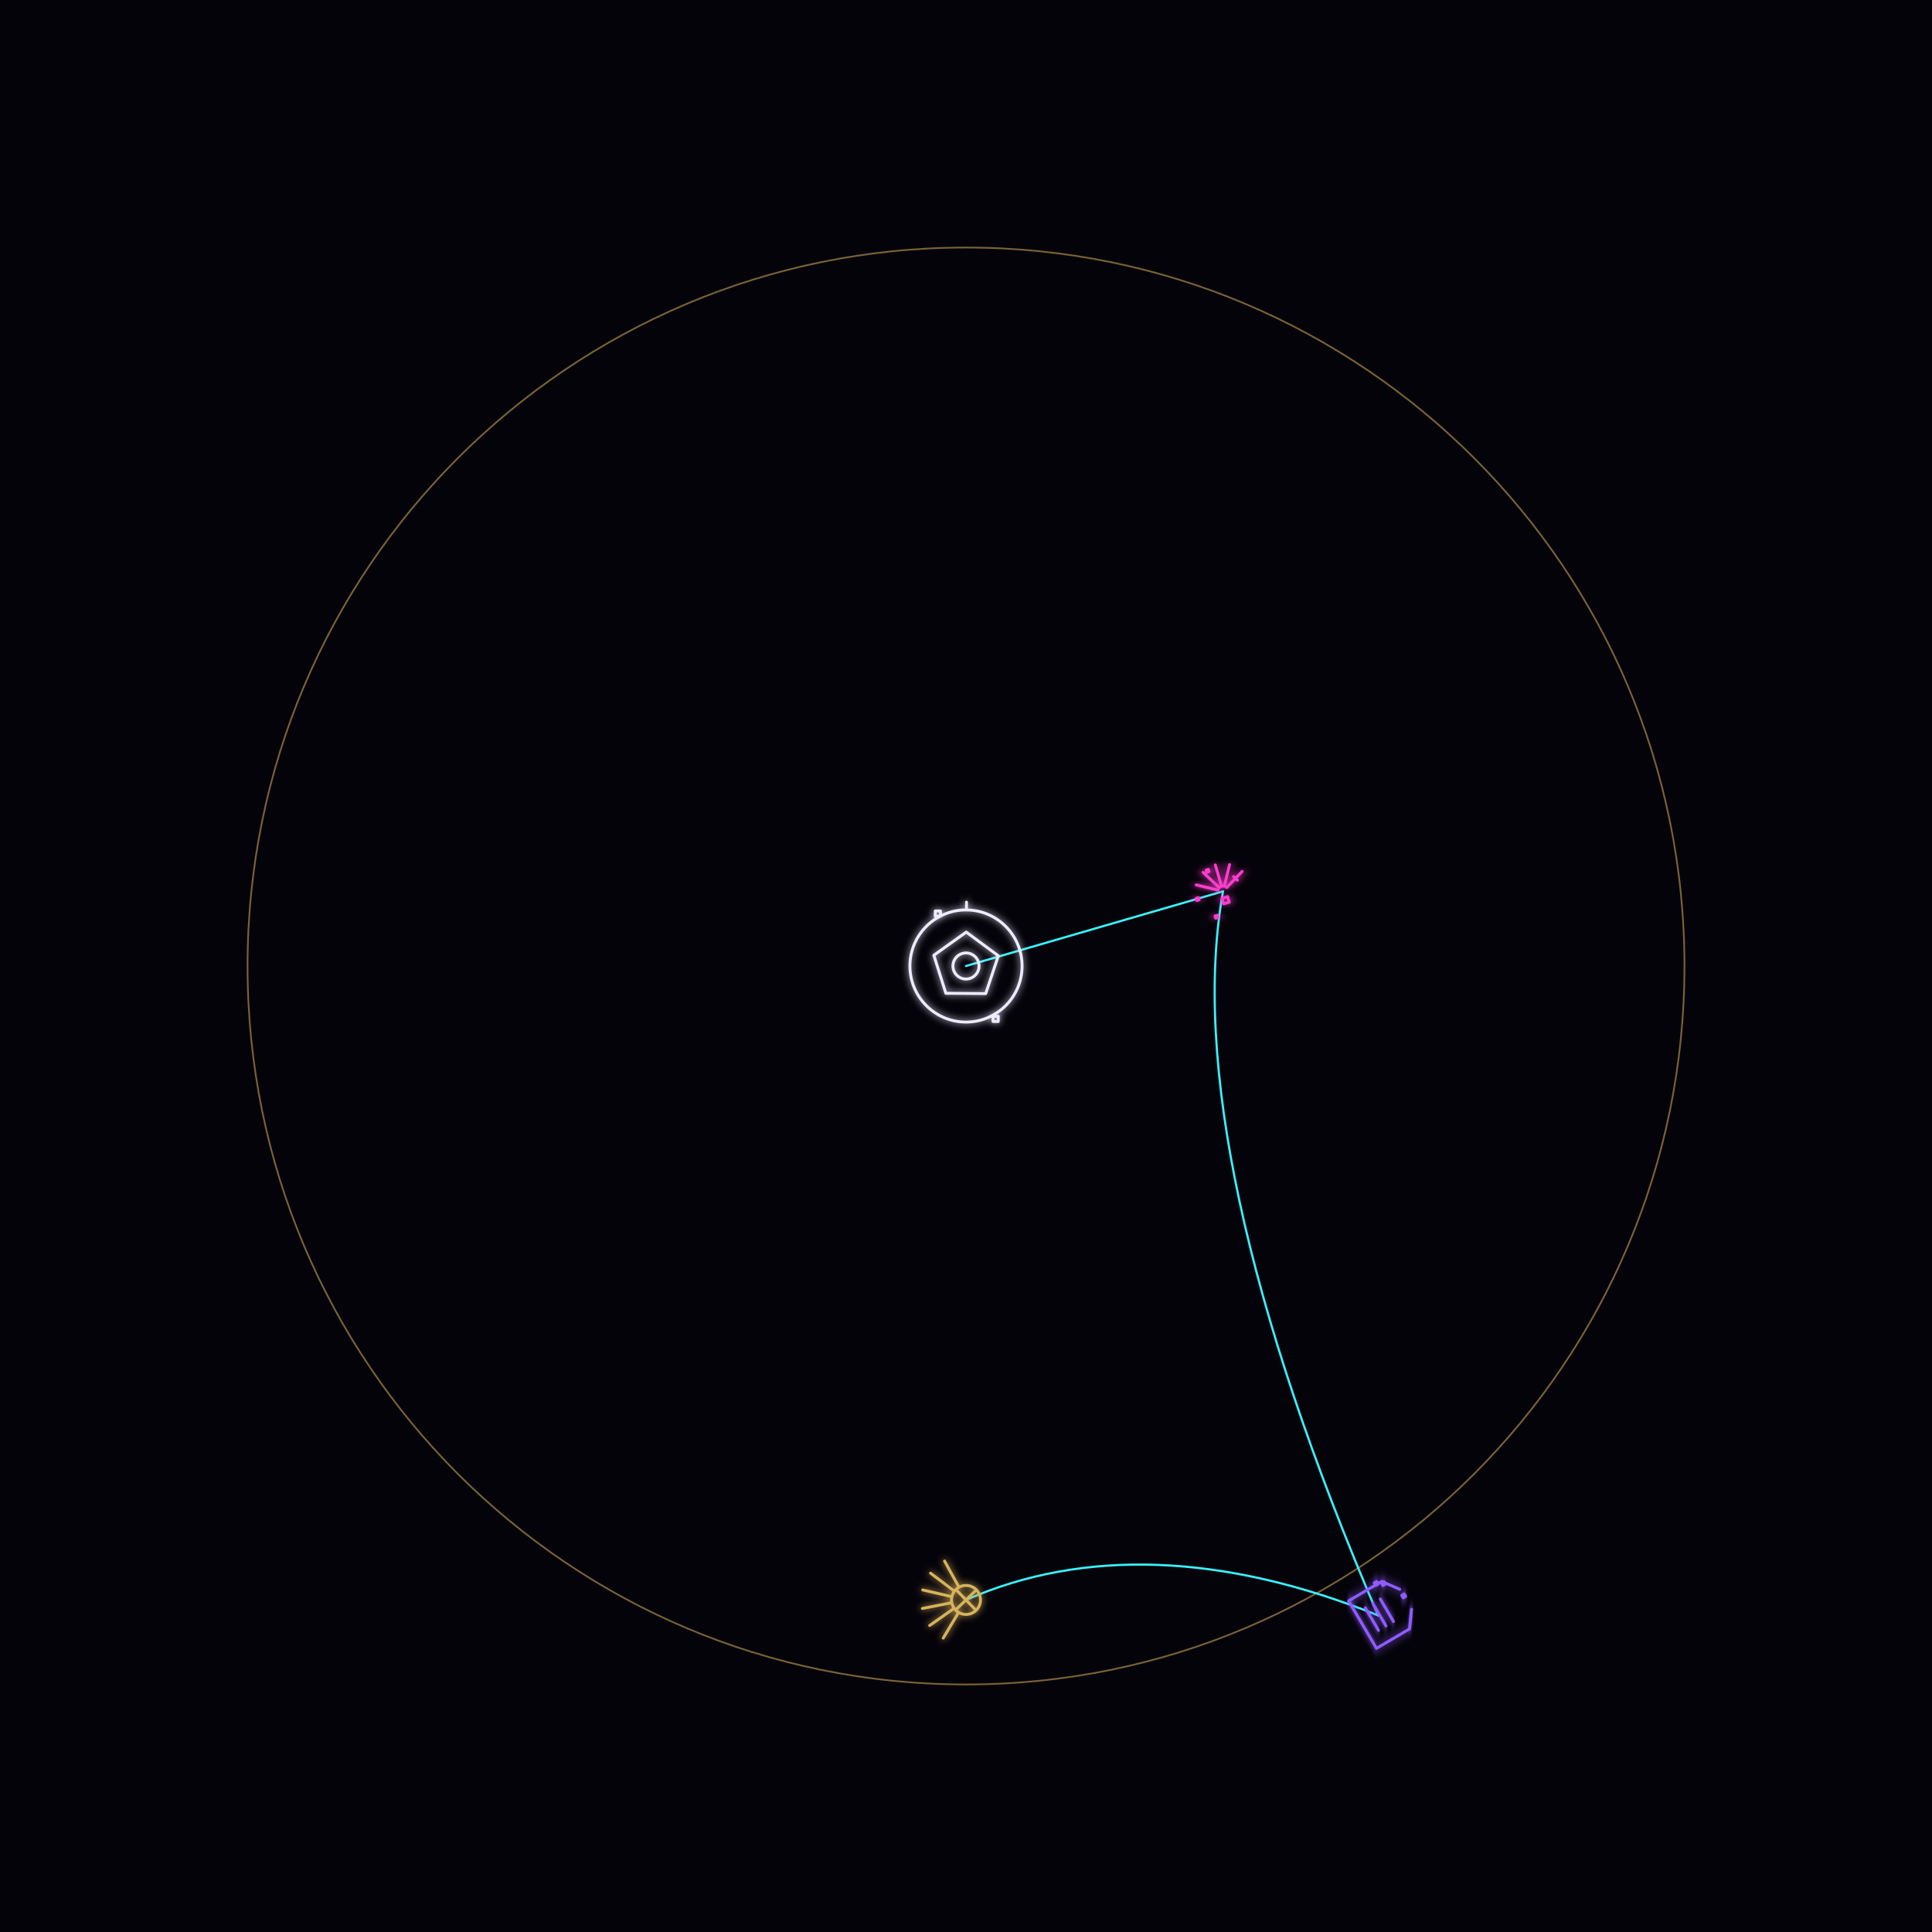
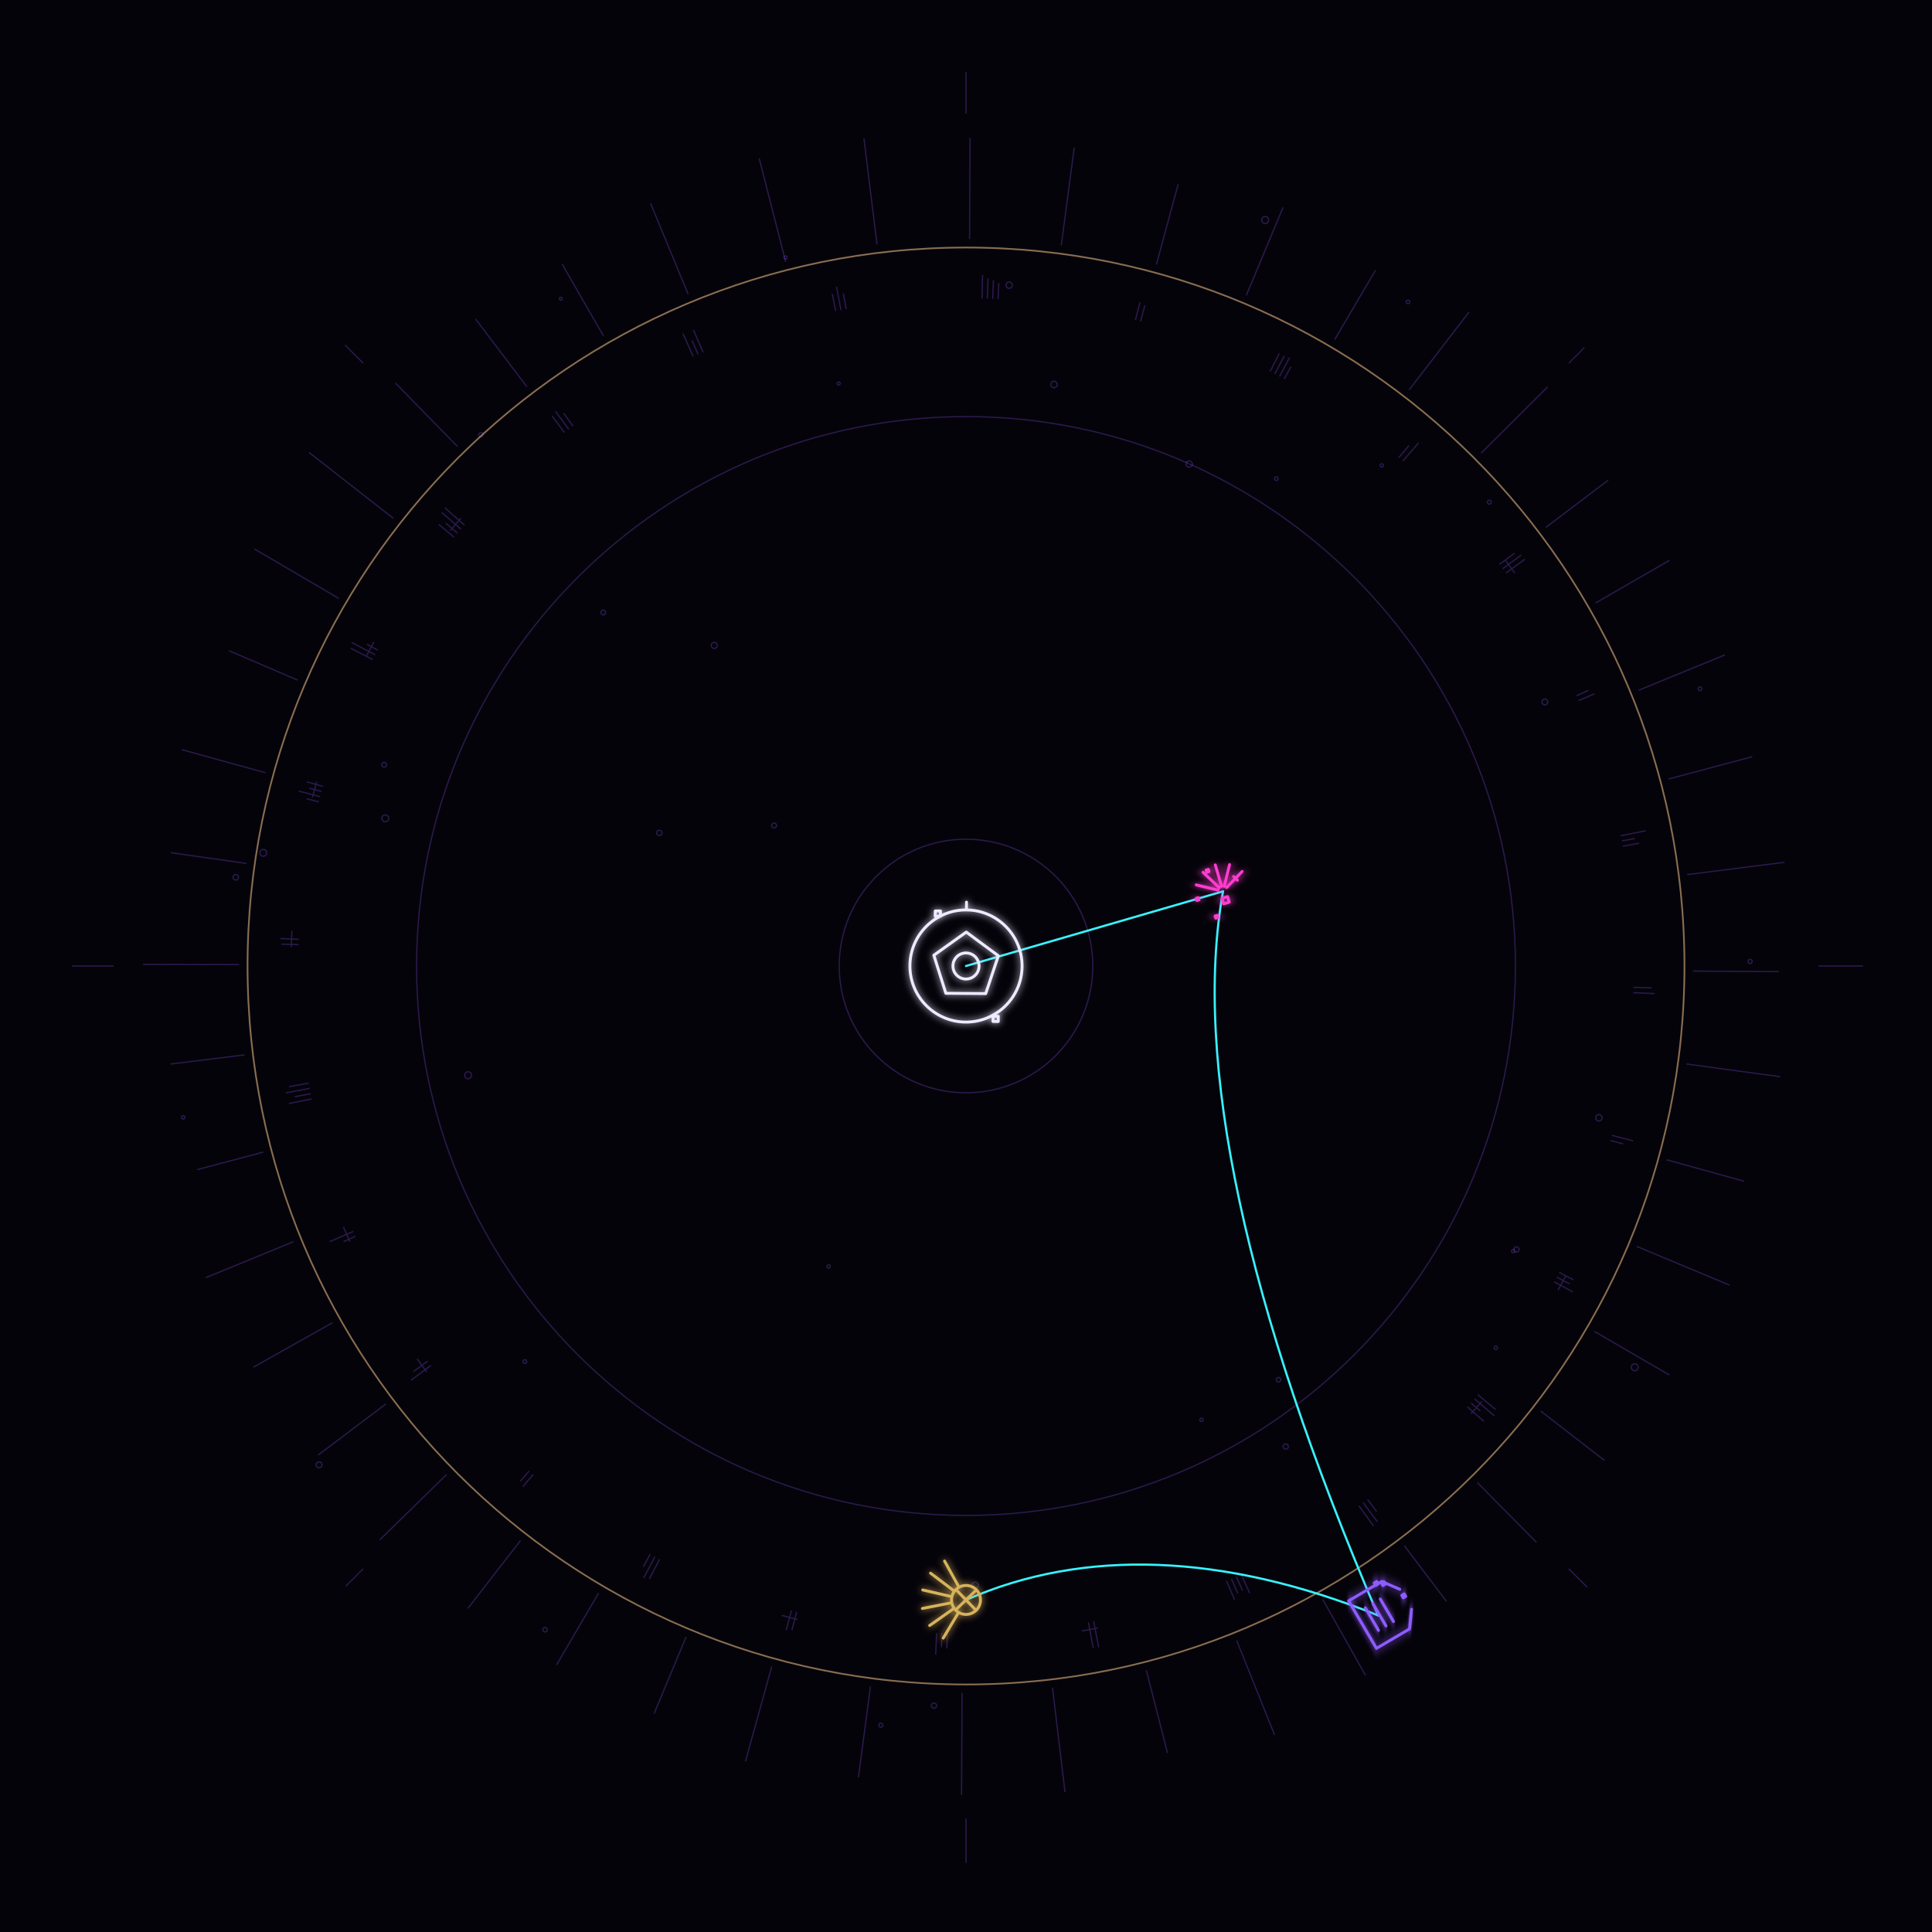
<svg xmlns="http://www.w3.org/2000/svg" viewBox="0 0 1600 1600" role="img">
  <defs>
    <filter id="sigil-glow" x="-30%" y="-30%" width="160%" height="160%">
      <feGaussianBlur stdDeviation="3" result="b" />
      <feMerge>
        <feMergeNode in="b" />
        <feMergeNode in="SourceGraphic" />
      </feMerge>
    </filter>
  </defs>
  <style>.sigil-node{fill:none;stroke-width:2.4;stroke-linecap:round;stroke-linejoin:round}.sigil-edge{fill:none;stroke-width:1.8;stroke-linecap:round}.sigil-region{fill:none;stroke-width:1.4}.sigil-boundary{fill:none;stroke:#D8B35C;stroke-width:1.4;stroke-opacity:0.55}.sigil-ornament{fill:none;stroke:#8E5CFF;stroke-opacity:0.28;stroke-width:1}.sigil-text{fill:#EDEBFF;font-family:ui-monospace,SFMono-Regular,Menlo,Consolas,monospace;font-size:15px;text-anchor:middle;dominant-baseline:middle}</style>
  <rect x="0" y="0" width="1600" height="1600" fill="#05030A" />
+   <g class="sigil-layer sigil-layer-guide-geometry">
+     <circle cx="800" cy="800" r="105" id="ornament-guide-0" class="sigil-ornament" stroke="#8E5CFF" />
+     <circle cx="800" cy="800" r="455" id="ornament-guide-1" class="sigil-ornament" stroke="#8E5CFF" />
+     <circle cx="800" cy="800" r="595" id="ornament-guide-2" class="sigil-ornament" stroke="#8E5CFF" />
+     <path d="M800 94L800 59.481" id="ornament-cardinal-0" class="sigil-ornament" stroke="#8E5CFF" />
+     <path d="M1299.217 300.783L1312.026 287.974" id="ornament-cardinal-1" class="sigil-ornament" stroke="#8E5CFF" />
+     <path d="M1506 800L1542.906 800" id="ornament-cardinal-2" class="sigil-ornament" stroke="#8E5CFF" />
+     <path d="M1299.217 1299.217L1314.492 1314.492" id="ornament-cardinal-3" class="sigil-ornament" stroke="#8E5CFF" />
+     <path d="M800 1506L800 1542.657" id="ornament-cardinal-4" class="sigil-ornament" stroke="#8E5CFF" />
+     <path d="M300.783 1299.217L286.287 1313.713" id="ornament-cardinal-5" class="sigil-ornament" stroke="#8E5CFF" />
+     <path d="M94 800L59.509 800" id="ornament-cardinal-6" class="sigil-ornament" stroke="#8E5CFF" />
+     <path d="M300.783 300.783L285.793 285.793" id="ornament-cardinal-7" class="sigil-ornament" stroke="#8E5CFF" />
+   </g>
+   <g class="sigil-layer sigil-layer-ornament-back">
+     <path d="M1401.985 804.182L1473.239 804.677" id="ornament-filament-0" class="sigil-ornament" stroke="#8E5CFF" />
+     <path d="M1396.51 881.119L1474.331 891.702" id="ornament-filament-1" class="sigil-ornament" stroke="#8E5CFF" />
+     <path d="M1380.213 960.49L1444.226 978.197" id="ornament-filament-2" class="sigil-ornament" stroke="#8E5CFF" />
+     <path d="M1355.426 1032.177L1432.22 1064.278" id="ornament-filament-3" class="sigil-ornament" stroke="#8E5CFF" />
+     <path d="M1320.409 1102.62L1382.467 1138.707" id="ornament-filament-4" class="sigil-ornament" stroke="#8E5CFF" />
+     <path d="M1275.97 1168.587L1328.844 1209.532" id="ornament-filament-5" class="sigil-ornament" stroke="#8E5CFF" />
+     <path d="M1223.492 1227.853L1272.341 1277.205" id="ornament-filament-6" class="sigil-ornament" stroke="#8E5CFF" />
+     <path d="M1163.099 1280.17L1197.897 1326.188" id="ornament-filament-7" class="sigil-ornament" stroke="#8E5CFF" />
+     <path d="M1095.412 1324.534L1130.88 1387.512" id="ornament-filament-8" class="sigil-ornament" stroke="#8E5CFF" />
+     <path d="M1024.21 1358.69L1055.545 1436.772" id="ornament-filament-9" class="sigil-ornament" stroke="#8E5CFF" />
+     <path d="M949.32 1383.187L966.871 1451.734" id="ornament-filament-10" class="sigil-ornament" stroke="#8E5CFF" />
+     <path d="M871.632 1397.723L881.993 1484.181" id="ornament-filament-11" class="sigil-ornament" stroke="#8E5CFF" />
+     <path d="M796.757 1401.991L796.302 1486.438" id="ornament-filament-12" class="sigil-ornament" stroke="#8E5CFF" />
+     <path d="M720.875 1396.777L710.923 1471.841" id="ornament-filament-13" class="sigil-ornament" stroke="#8E5CFF" />
+     <path d="M639.143 1380.111L617.366 1458.648" id="ornament-filament-14" class="sigil-ornament" stroke="#8E5CFF" />
+     <path d="M568.209 1355.587L541.703 1419.121" id="ornament-filament-15" class="sigil-ornament" stroke="#8E5CFF" />
+     <path d="M495.686 1319.42L460.884 1378.822" id="ornament-filament-16" class="sigil-ornament" stroke="#8E5CFF" />
+     <path d="M431.093 1275.722L387.451 1332" id="ornament-filament-17" class="sigil-ornament" stroke="#8E5CFF" />
+     <path d="M369.822 1221.13L314.522 1275.267" id="ornament-filament-18" class="sigil-ornament" stroke="#8E5CFF" />
+     <path d="M319.529 1162.701L263.48 1205.011" id="ornament-filament-19" class="sigil-ornament" stroke="#8E5CFF" />
+     <path d="M275.432 1095.351L209.896 1132.249" id="ornament-filament-20" class="sigil-ornament" stroke="#8E5CFF" />
+     <path d="M242.988 1028.346L170.369 1058.116" id="ornament-filament-21" class="sigil-ornament" stroke="#8E5CFF" />
+     <path d="M218.064 954.125L163.356 968.614" id="ornament-filament-22" class="sigil-ornament" stroke="#8E5CFF" />
+     <path d="M202.518 873.619L141.279 881.164" id="ornament-filament-23" class="sigil-ornament" stroke="#8E5CFF" />
+     <path d="M198.001 798.82L118.514 798.664" id="ornament-filament-24" class="sigil-ornament" stroke="#8E5CFF" />
+     <path d="M204.021 715.069L141.562 706.169" id="ornament-filament-25" class="sigil-ornament" stroke="#8E5CFF" />
+     <path d="M219.678 639.904L150.631 620.856" id="ornament-filament-26" class="sigil-ornament" stroke="#8E5CFF" />
+     <path d="M246.517 563.229L189.68 538.915" id="ornament-filament-27" class="sigil-ornament" stroke="#8E5CFF" />
+     <path d="M280.628 495.604L210.645 454.588" id="ornament-filament-28" class="sigil-ornament" stroke="#8E5CFF" />
+     <path d="M325.717 429.245L255.932 374.693" id="ornament-filament-29" class="sigil-ornament" stroke="#8E5CFF" />
+     <path d="M378.902 369.791L327.429 317.205" id="ornament-filament-30" class="sigil-ornament" stroke="#8E5CFF" />
+     <path d="M436.33 320.262L393.914 264.309" id="ornament-filament-31" class="sigil-ornament" stroke="#8E5CFF" />
+     <path d="M499.775 278.206L465.599 218.807" id="ornament-filament-32" class="sigil-ornament" stroke="#8E5CFF" />
+     <path d="M569.916 243.704L538.794 168.459" id="ornament-filament-33" class="sigil-ornament" stroke="#8E5CFF" />
+     <path d="M650.657 216.819L628.741 131.236" id="ornament-filament-34" class="sigil-ornament" stroke="#8E5CFF" />
+     <path d="M726.307 202.528L715.461 114.595" id="ornament-filament-35" class="sigil-ornament" stroke="#8E5CFF" />
+     <path d="M802.949 198.007L803.359 114.381" id="ornament-filament-36" class="sigil-ornament" stroke="#8E5CFF" />
+     <path d="M878.918 203.195L889.632 122.17" id="ornament-filament-37" class="sigil-ornament" stroke="#8E5CFF" />
+     <path d="M957.676 219.016L975.709 152.569" id="ornament-filament-38" class="sigil-ornament" stroke="#8E5CFF" />
+     <path d="M1032.141 244.559L1062.547 171.805" id="ornament-filament-39" class="sigil-ornament" stroke="#8E5CFF" />
+     <path d="M1105.347 281.187L1139.082 223.867" id="ornament-filament-40" class="sigil-ornament" stroke="#8E5CFF" />
+     <path d="M1167.04 322.836L1216.658 258.331" id="ornament-filament-41" class="sigil-ornament" stroke="#8E5CFF" />
+     <path d="M1226.617 375.263L1281.805 320.318" id="ornament-filament-42" class="sigil-ornament" stroke="#8E5CFF" />
+     <path d="M1280.102 436.812L1331.792 397.709" id="ornament-filament-43" class="sigil-ornament" stroke="#8E5CFF" />
+     <path d="M1321.507 499.277L1382.496 464.108" id="ornament-filament-44" class="sigil-ornament" stroke="#8E5CFF" />
+     <path d="M1357.017 571.667L1428.584 542.33" id="ornament-filament-45" class="sigil-ornament" stroke="#8E5CFF" />
+     <path d="M1381.743 645.147L1451.121 626.679" id="ornament-filament-46" class="sigil-ornament" stroke="#8E5CFF" />
+     <path d="M1397.224 724.318L1477.937 714.09" id="ornament-filament-47" class="sigil-ornament" stroke="#8E5CFF" />
+     <path d="M1352.717 817.693L1367.662 818.171M1352.558 822.114L1370.324 822.825" id="ornament-rune-0" class="sigil-ornament" stroke="#8E5CFF" />
+     <path d="M1334.922 940.24L1352.431 944.831M1333.783 944.515L1344.158 947.324" id="ornament-rune-1" class="sigil-ornament" stroke="#8E5CFF" />
+     <path d="M1291.323 1053.792L1302.977 1059.812M1289.277 1057.715L1300.048 1063.388M1287.2 1061.621L1302.625 1069.904M1296.654 1056.546L1290.354 1068.391" id="ornament-rune-2" class="sigil-ornament" stroke="#8E5CFF" />
+     <path d="M1223.954 1155.066L1238.626 1167.354M1221.1 1158.446L1237.571 1172.466M1218.219 1161.804L1225.89 1168.44M1215.311 1165.138L1228.859 1177.049M1227.115 1160.63L1218.338 1170.776" id="ornament-rune-3" class="sigil-ornament" stroke="#8E5CFF" />
+     <path d="M1132.55 1241.836L1140.02 1251.761M1129.005 1244.482L1140.693 1260.273M1125.439 1247.1L1137.527 1263.707" id="ornament-rune-4" class="sigil-ornament" stroke="#8E5CFF" />
+     <path d="M1027.912 1303.85L1034.905 1319.31M1023.874 1305.657L1029.004 1317.245M1019.822 1307.432L1025.089 1319.591M1015.755 1309.175L1022.426 1324.917" id="ornament-rune-5" class="sigil-ornament" stroke="#8E5CFF" />
+     <path d="M905.742 1342.796L909.913 1364.211M901.396 1343.625L905.328 1364.703M909.083 1348.254L895.895 1350.713" id="ornament-rune-6" class="sigil-ornament" stroke="#8E5CFF" />
+     <path d="M784.518 1352.783L784.172 1365.127M780.096 1352.642L779.68 1364.198M775.676 1352.465L774.892 1370.268" id="ornament-rune-7" class="sigil-ornament" stroke="#8E5CFF" />
+     <path d="M659.76 1334.922L655.815 1349.969M655.485 1333.783L651.077 1350.063M660.402 1341.289L647.452 1337.783" id="ornament-rune-8" class="sigil-ornament" stroke="#8E5CFF" />
+     <path d="M546.208 1291.323L537.791 1307.618M542.285 1289.277L533.003 1306.9M538.379 1287.2L532.811 1297.568" id="ornament-rune-9" class="sigil-ornament" stroke="#8E5CFF" />
+     <path d="M441.554 1221.1L432.983 1231.169M438.196 1218.219L430.818 1226.747" id="ornament-rune-10" class="sigil-ornament" stroke="#8E5CFF" />
+     <path d="M356.837 1130.78L340.385 1143.061M354.205 1127.225L342.274 1135.983M353.37 1136.159L345.432 1125.344" id="ornament-rune-11" class="sigil-ornament" stroke="#8E5CFF" />
+     <path d="M294.343 1023.874L284.52 1028.223M292.568 1019.822L273.132 1028.241M289.766 1028.346L284.433 1016.036" id="ornament-rune-12" class="sigil-ornament" stroke="#8E5CFF" />
+     <path d="M258.067 910.081L239.179 913.917M257.204 905.742L244.231 908.269M256.375 901.396L236.727 905.061M255.582 897.044L239.333 899.94" id="ornament-rune-13" class="sigil-ornament" stroke="#8E5CFF" />
+     <path d="M247.283 782.307L233.147 781.855M247.442 777.886L232.163 777.274M241.219 784.35L241.756 770.945" id="ornament-rune-14" class="sigil-ornament" stroke="#8E5CFF" />
+     <path d="M263.973 664.043L253.761 661.453M265.078 659.76L247.471 655.144M266.217 655.485L256.228 652.78M267.39 651.219L254.107 647.509M258.711 660.402L262.217 647.452" id="ornament-rune-15" class="sigil-ornament" stroke="#8E5CFF" />
+     <path d="M308.677 546.208L290.566 536.852M310.723 542.285L291.341 532.076M312.8 538.379L303.907 533.604M303.346 543.454L309.646 531.609" id="ornament-rune-16" class="sigil-ornament" stroke="#8E5CFF" />
+     <path d="M376.046 444.934L363.41 434.351M378.9 441.554L369.235 433.327M381.781 438.196L365.788 424.361M384.689 434.862L368.457 420.592M372.885 439.37L381.662 429.224" id="ornament-rune-17" class="sigil-ornament" stroke="#8E5CFF" />
+     <path d="M467.45 358.164L457.216 344.567M470.995 355.518L460.107 340.809M474.561 352.9L466.818 342.262" id="ornament-rune-18" class="sigil-ornament" stroke="#8E5CFF" />
+     <path d="M574.105 295.242L565.617 276.276M578.15 293.451L573.123 281.972M582.21 291.693L574.312 273.259" id="ornament-rune-19" class="sigil-ornament" stroke="#8E5CFF" />
+     <path d="M692.088 257.631L689.259 243.413M696.43 256.785L692.734 237.4M700.779 255.974L698.429 243.087" id="ornament-rune-20" class="sigil-ornament" stroke="#8E5CFF" />
+     <path d="M813.271 247.159L813.736 227.767M817.693 247.283L818.224 230.704M822.114 247.442L822.733 231.972M826.534 247.637L827.169 234.418" id="ornament-rune-21" class="sigil-ornament" stroke="#8E5CFF" />
+     <path d="M940.24 265.078L944.069 250.474M944.515 266.217L948.116 252.917" id="ornament-rune-22" class="sigil-ornament" stroke="#8E5CFF" />
+     <path d="M1051.825 307.666L1059.452 292.754M1055.756 309.696L1063.523 294.805M1059.67 311.758L1067.959 296.172M1063.567 313.851L1069.081 303.681" id="ornament-rune-23" class="sigil-ornament" stroke="#8E5CFF" />
+     <path d="M1158.446 378.9L1166.9 368.968M1161.804 381.781L1174.737 366.831" id="ornament-rune-24" class="sigil-ornament" stroke="#8E5CFF" />
+     <path d="M1241.836 467.45L1254.188 458.153M1244.482 470.995L1259.819 459.643M1247.1 474.561L1262.814 463.123M1246.63 463.841L1254.568 474.656" id="ornament-rune-25" class="sigil-ornament" stroke="#8E5CFF" />
+     <path d="M1305.657 576.126L1315.366 571.828M1307.432 580.178L1320.519 574.509" id="ornament-rune-26" class="sigil-ornament" stroke="#8E5CFF" />
+     <path d="M1342.369 692.088L1362.94 687.995M1343.215 696.43L1353.822 694.408M1344.026 700.779L1357.398 698.341" id="ornament-rune-27" class="sigil-ornament" stroke="#8E5CFF" />
+     <circle cx="499.557" cy="507.254" r="2.017" id="ornament-dot-87" class="sigil-ornament" stroke="#8E5CFF" />
+     <circle cx="1047.714" cy="182.248" r="2.88" id="ornament-dot-88" class="sigil-ornament" stroke="#8E5CFF" />
+     <circle cx="1407.799" cy="570.398" r="1.545" id="ornament-dot-89" class="sigil-ornament" stroke="#8E5CFF" />
+     <circle cx="218.054" cy="706.291" r="2.83" id="ornament-dot-90" class="sigil-ornament" stroke="#8E5CFF" />
+     <circle cx="451.355" cy="1349.661" r="1.862" id="ornament-dot-91" class="sigil-ornament" stroke="#8E5CFF" />
+     <circle cx="195.243" cy="726.547" r="2.298" id="ornament-dot-92" class="sigil-ornament" stroke="#8E5CFF" />
+     <circle cx="546.012" cy="689.719" r="2.214" id="ornament-dot-93" class="sigil-ornament" stroke="#8E5CFF" />
+     <circle cx="807.572" cy="1312.798" r="2.658" id="ornament-dot-94" class="sigil-ornament" stroke="#8E5CFF" />
+     <circle cx="1056.979" cy="396.379" r="1.519" id="ornament-dot-95" class="sigil-ornament" stroke="#8E5CFF" />
+     <circle cx="1353.792" cy="1132.296" r="2.861" id="ornament-dot-96" class="sigil-ornament" stroke="#8E5CFF" />
+     <circle cx="650.553" cy="213.273" r="1.336" id="ornament-dot-97" class="sigil-ornament" stroke="#8E5CFF" />
+     <circle cx="1233.375" cy="415.884" r="1.632" id="ornament-dot-98" class="sigil-ornament" stroke="#8E5CFF" />
+     <circle cx="694.575" cy="317.581" r="1.272" id="ornament-dot-99" class="sigil-ornament" stroke="#8E5CFF" />
+     <circle cx="1238.756" cy="1116.163" r="1.408" id="ornament-dot-100" class="sigil-ornament" stroke="#8E5CFF" />
+     <circle cx="398.281" cy="360.069" r="1.795" id="ornament-dot-101" class="sigil-ornament" stroke="#8E5CFF" />
+     <circle cx="591.524" cy="534.501" r="2.516" id="ornament-dot-102" class="sigil-ornament" stroke="#8E5CFF" />
+     <circle cx="319.066" cy="677.73" r="2.845" id="ornament-dot-103" class="sigil-ornament" stroke="#8E5CFF" />
+     <circle cx="1058.77" cy="1142.642" r="1.923" id="ornament-dot-104" class="sigil-ornament" stroke="#8E5CFF" />
+     <circle cx="1255.882" cy="1034.767" r="2.208" id="ornament-dot-105" class="sigil-ornament" stroke="#8E5CFF" />
+     <circle cx="1253.113" cy="1036.153" r="1.339" id="ornament-dot-106" class="sigil-ornament" stroke="#8E5CFF" />
+     <circle cx="729.456" cy="1428.733" r="1.688" id="ornament-dot-107" class="sigil-ornament" stroke="#8E5CFF" />
+     <circle cx="1279.39" cy="581.309" r="2.418" id="ornament-dot-108" class="sigil-ornament" stroke="#8E5CFF" />
+     <circle cx="434.622" cy="1127.58" r="1.573" id="ornament-dot-109" class="sigil-ornament" stroke="#8E5CFF" />
+     <circle cx="151.702" cy="925.361" r="1.375" id="ornament-dot-110" class="sigil-ornament" stroke="#8E5CFF" />
+     <circle cx="1166.042" cy="250.016" r="1.509" id="ornament-dot-111" class="sigil-ornament" stroke="#8E5CFF" />
+     <circle cx="264.247" cy="1213.105" r="2.471" id="ornament-dot-112" class="sigil-ornament" stroke="#8E5CFF" />
+     <circle cx="387.705" cy="890.508" r="2.891" id="ornament-dot-113" class="sigil-ornament" stroke="#8E5CFF" />
+     <circle cx="1064.777" cy="1197.982" r="2.237" id="ornament-dot-114" class="sigil-ornament" stroke="#8E5CFF" />
+     <circle cx="1449.358" cy="796.239" r="1.754" id="ornament-dot-115" class="sigil-ornament" stroke="#8E5CFF" />
+     <circle cx="835.749" cy="236.15" r="2.607" id="ornament-dot-116" class="sigil-ornament" stroke="#8E5CFF" />
+     <circle cx="686.209" cy="1048.882" r="1.394" id="ornament-dot-117" class="sigil-ornament" stroke="#8E5CFF" />
+     <circle cx="641.056" cy="683.637" r="2.04" id="ornament-dot-118" class="sigil-ornament" stroke="#8E5CFF" />
+     <circle cx="773.473" cy="1412.548" r="2.191" id="ornament-dot-119" class="sigil-ornament" stroke="#8E5CFF" />
+     <circle cx="318.174" cy="633.335" r="1.969" id="ornament-dot-120" class="sigil-ornament" stroke="#8E5CFF" />
+     <circle cx="1144.324" cy="385.436" r="1.375" id="ornament-dot-121" class="sigil-ornament" stroke="#8E5CFF" />
+     <circle cx="464.418" cy="247.323" r="1.209" id="ornament-dot-122" class="sigil-ornament" stroke="#8E5CFF" />
+     <circle cx="984.835" cy="384.313" r="2.617" id="ornament-dot-123" class="sigil-ornament" stroke="#8E5CFF" />
+     <circle cx="994.976" cy="1175.836" r="1.407" id="ornament-dot-124" class="sigil-ornament" stroke="#8E5CFF" />
+     <circle cx="872.858" cy="318.388" r="2.683" id="ornament-dot-125" class="sigil-ornament" stroke="#8E5CFF" />
+     <circle cx="1324.145" cy="925.71" r="2.666" id="ornament-dot-126" class="sigil-ornament" stroke="#8E5CFF" />
+   </g>
  <g class="sigil-layer sigil-layer-semantic-regions">
    <circle cx="800" cy="800" r="595" id="boundary-host" class="sigil-boundary sigil-invocation-boundary" />
  </g>
  <g class="sigil-layer sigil-layer-semantic-edges">
    <path d="M800 800C839.337 788.571 911.712 767.545 1012.865 738.157" id="edge-e0_n0.0-_n1.0" class="sigil-edge sigil-edge-flow" stroke="#38F2FF" />
    <path d="M1012.865 738.157C987.704 878.031 1031.379 1081.922 1141.322 1337.837" id="edge-e1_n1.0-_n2.0" class="sigil-edge sigil-edge-flow" stroke="#38F2FF" />
    <path d="M1141.322 1337.837C1013.521 1286.381 897.472 1282.016 800 1325" id="edge-e2_n2.0-_n3.0" class="sigil-edge sigil-edge-flow" stroke="#38F2FF" />
  </g>
  <g class="sigil-layer sigil-layer-semantic-nodes">
    <path d="M846.44 800C846.44 825.648 825.648 846.44 800 846.44C774.352 846.44 753.56 825.648 753.56 800C753.56 774.352 774.352 753.56 800 753.56C825.648 753.56 846.44 774.352 846.44 800M800 771.92L826.706 791.323L816.505 822.717L783.495 822.717L773.294 791.323ZM810.8 800C810.8 805.965 805.965 810.8 800 810.8C794.035 810.8 789.2 805.965 789.2 800C789.2 794.035 794.035 789.2 800 789.2C805.965 789.2 810.8 794.035 810.8 800M800 753.56L800 747.08M774.184 754.636L778.504 754.636L778.504 758.956L774.184 758.956ZM822.743 841.416L827.063 841.416L827.063 845.736L822.743 845.736Z" id="node-n0" class="sigil-node sigil-node-source" stroke="#EDEBFF" filter="url(#sigil-glow)" transform="rotate(0.464 800 800)" />
    <path d="M1009.118 736.007L993.088 726.812M1010.7 734.419L1001.437 718.428M1012.865 733.837L1012.865 715.357M1015.03 734.419L1024.293 718.428M1016.612 736.007L1032.642 726.812M1024.698 728.879L1026.847 732.627M1010.465 743.437L1015.265 743.437L1015.265 748.237L1010.465 748.237ZM1004.403 717.308L1006.323 717.308L1006.323 719.228L1004.403 719.228ZM989.873 737.432L991.793 737.432L991.793 739.352L989.873 739.352ZM1000.787 755.882L1002.707 755.882L1002.707 757.802L1000.787 757.802Z" id="node-n1" class="sigil-node sigil-node-scatter" stroke="#FF3CCF" filter="url(#sigil-glow)" transform="rotate(-16.328 1012.865 738.157)" />
    <path d="M1118.522 1352.837L1118.522 1321.037L1131.722 1311.437M1164.122 1352.837L1164.122 1321.037L1150.922 1311.437M1118.522 1352.837L1164.122 1352.837M1130.522 1329.437L1152.122 1329.437M1130.522 1336.637L1152.122 1336.637M1130.522 1343.837L1152.122 1343.837M1136.887 1310.155L1139.287 1310.155L1139.287 1312.555L1136.887 1312.555ZM1116.475 1324.609L1118.875 1324.609L1118.875 1327.009L1116.475 1327.009ZM1119.576 1319.521L1121.976 1319.521L1121.976 1321.921L1119.576 1321.921Z" id="node-n2" class="sigil-node sigil-node-effect" stroke="#8E5CFF" filter="url(#sigil-glow)" transform="rotate(59.571 1141.322 1337.837)" />
    <path d="M831.921 1343.311L810.409 1330.971M821.681 1354.735L807.07 1334.696M807.671 1360.992L802.502 1336.736M792.329 1360.992L797.498 1336.736M778.319 1354.735L792.93 1334.696M768.079 1343.311L789.591 1330.971M812 1325C812 1331.627 806.627 1337 800 1337C793.373 1337 788 1331.627 788 1325C788 1318.373 793.373 1313 800 1313C806.627 1313 812 1318.373 812 1325M791.6 1316.6L808.4 1333.4M808.4 1316.6L791.6 1333.4" id="node-n3" class="sigil-node sigil-node-collect" stroke="#D8B35C" filter="url(#sigil-glow)" transform="rotate(90.971 800 1325)" />
  </g>
</svg>
